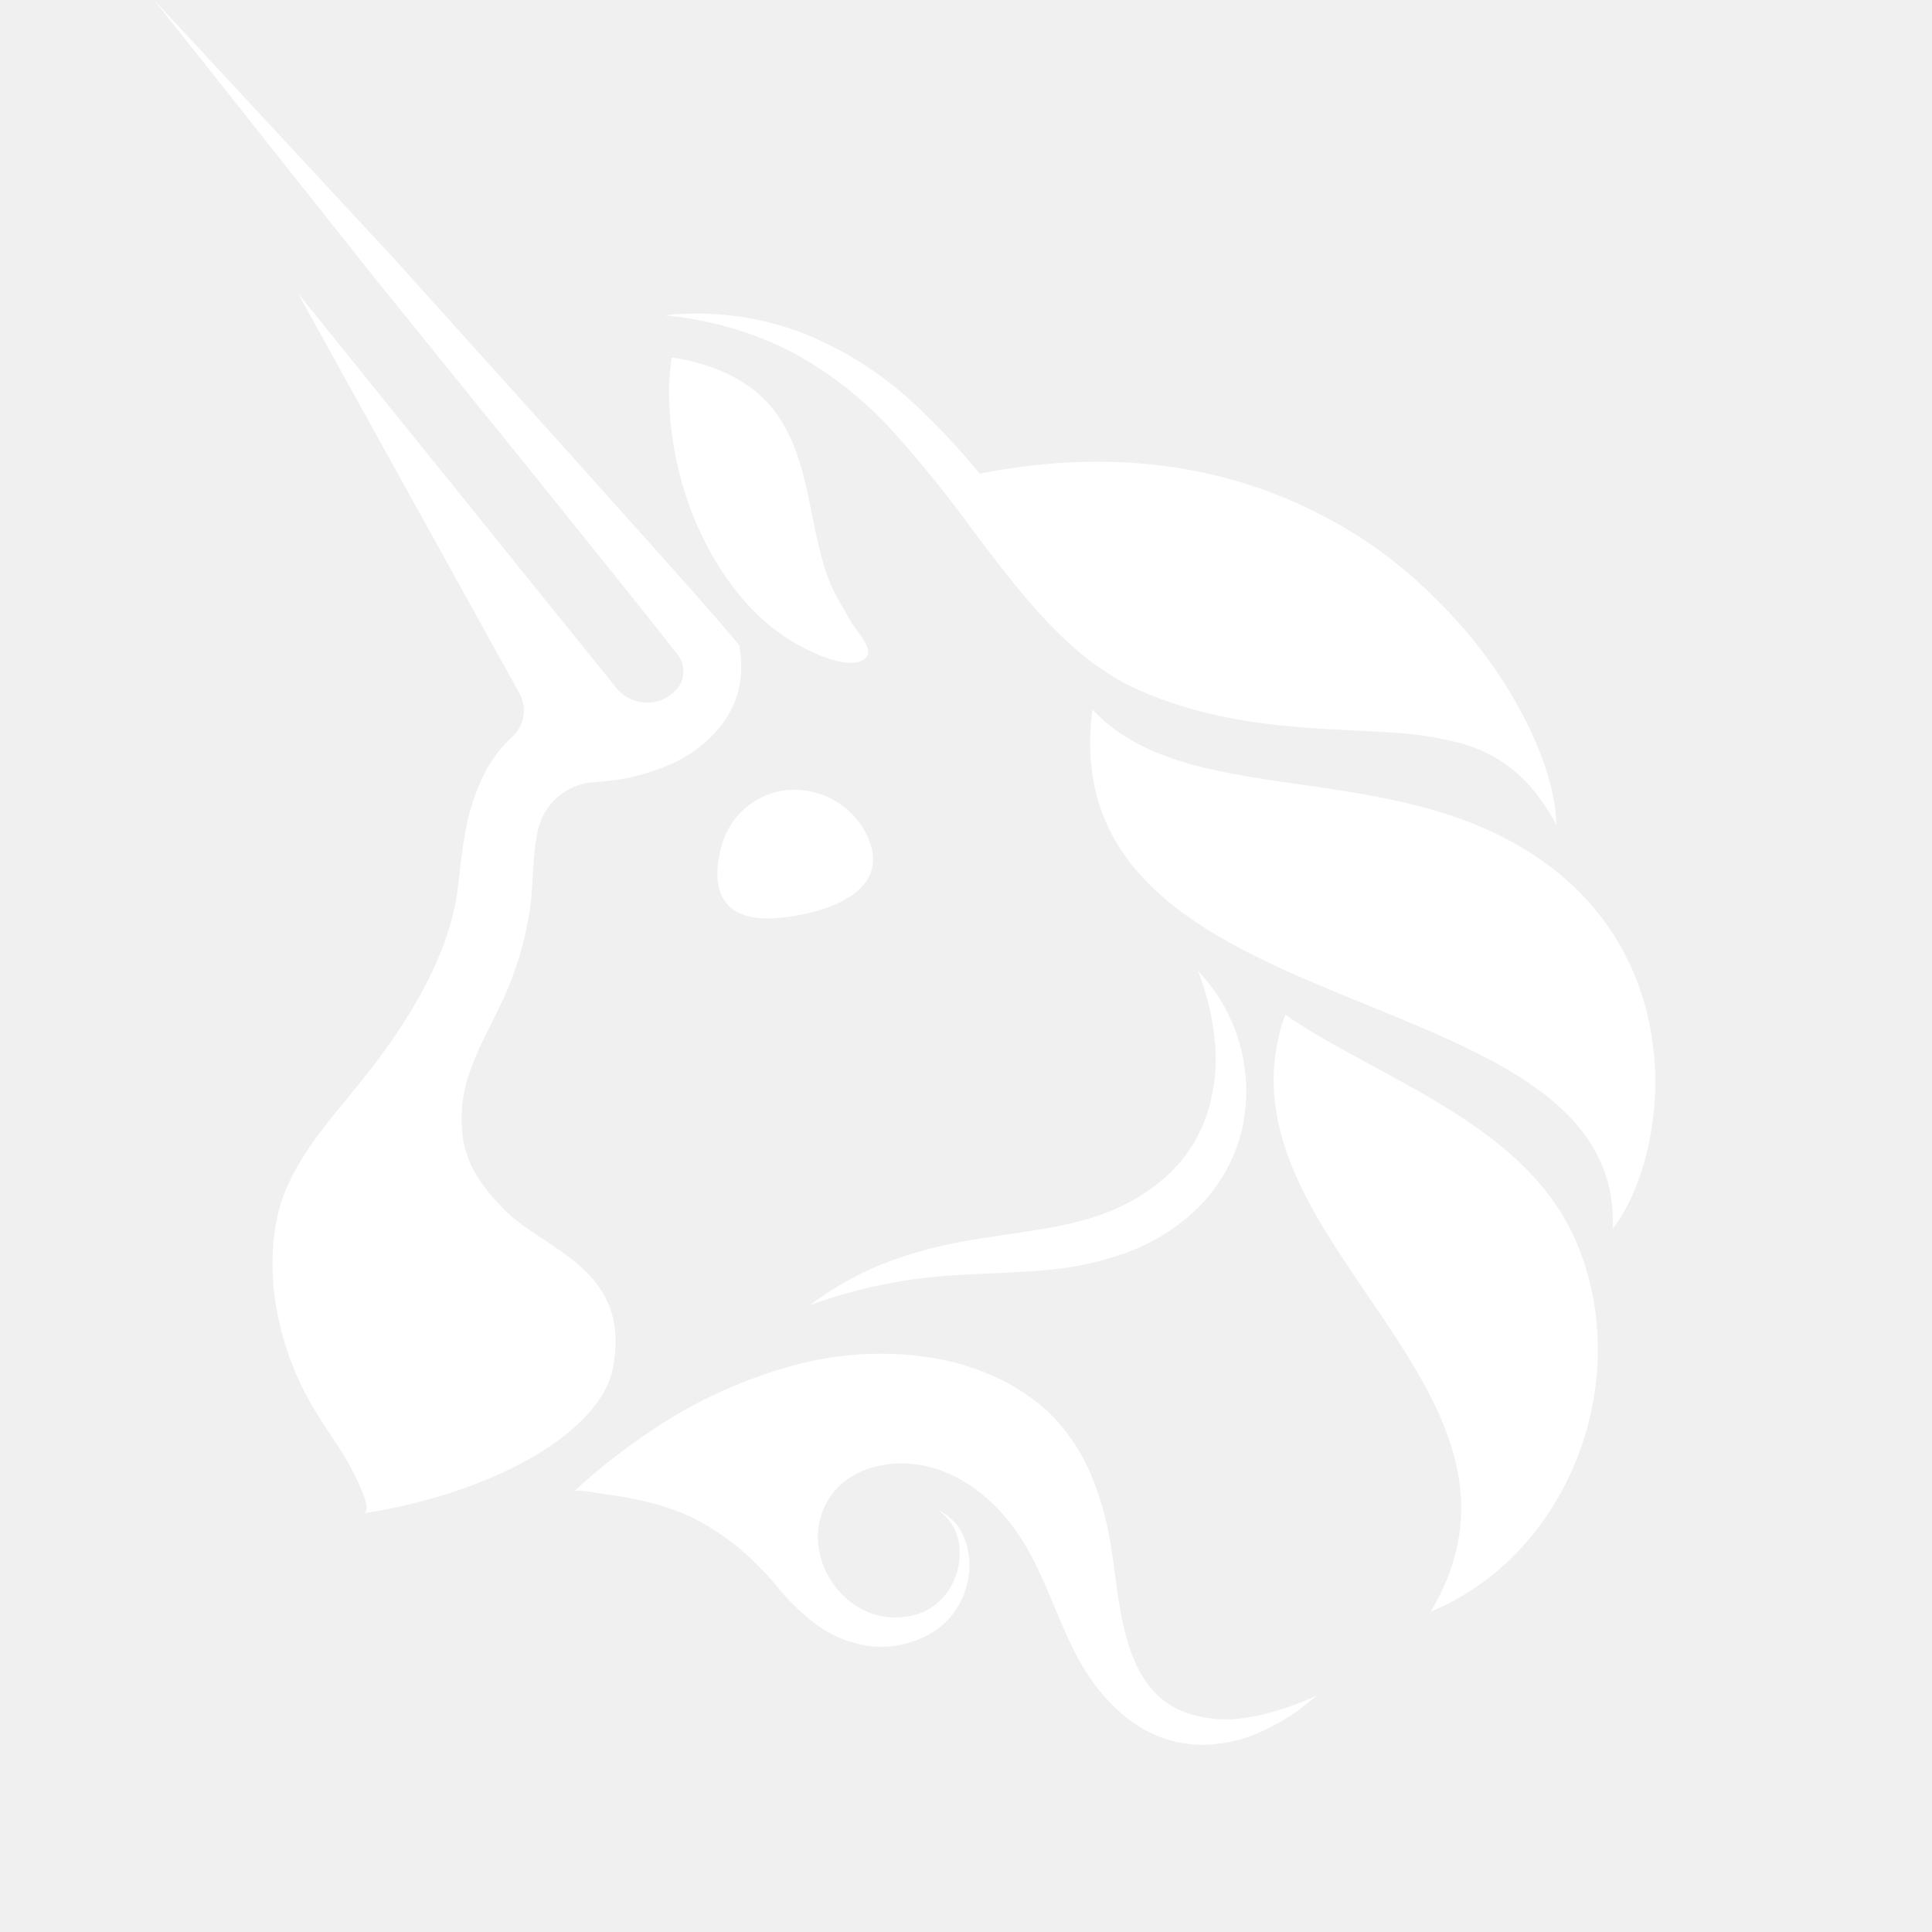
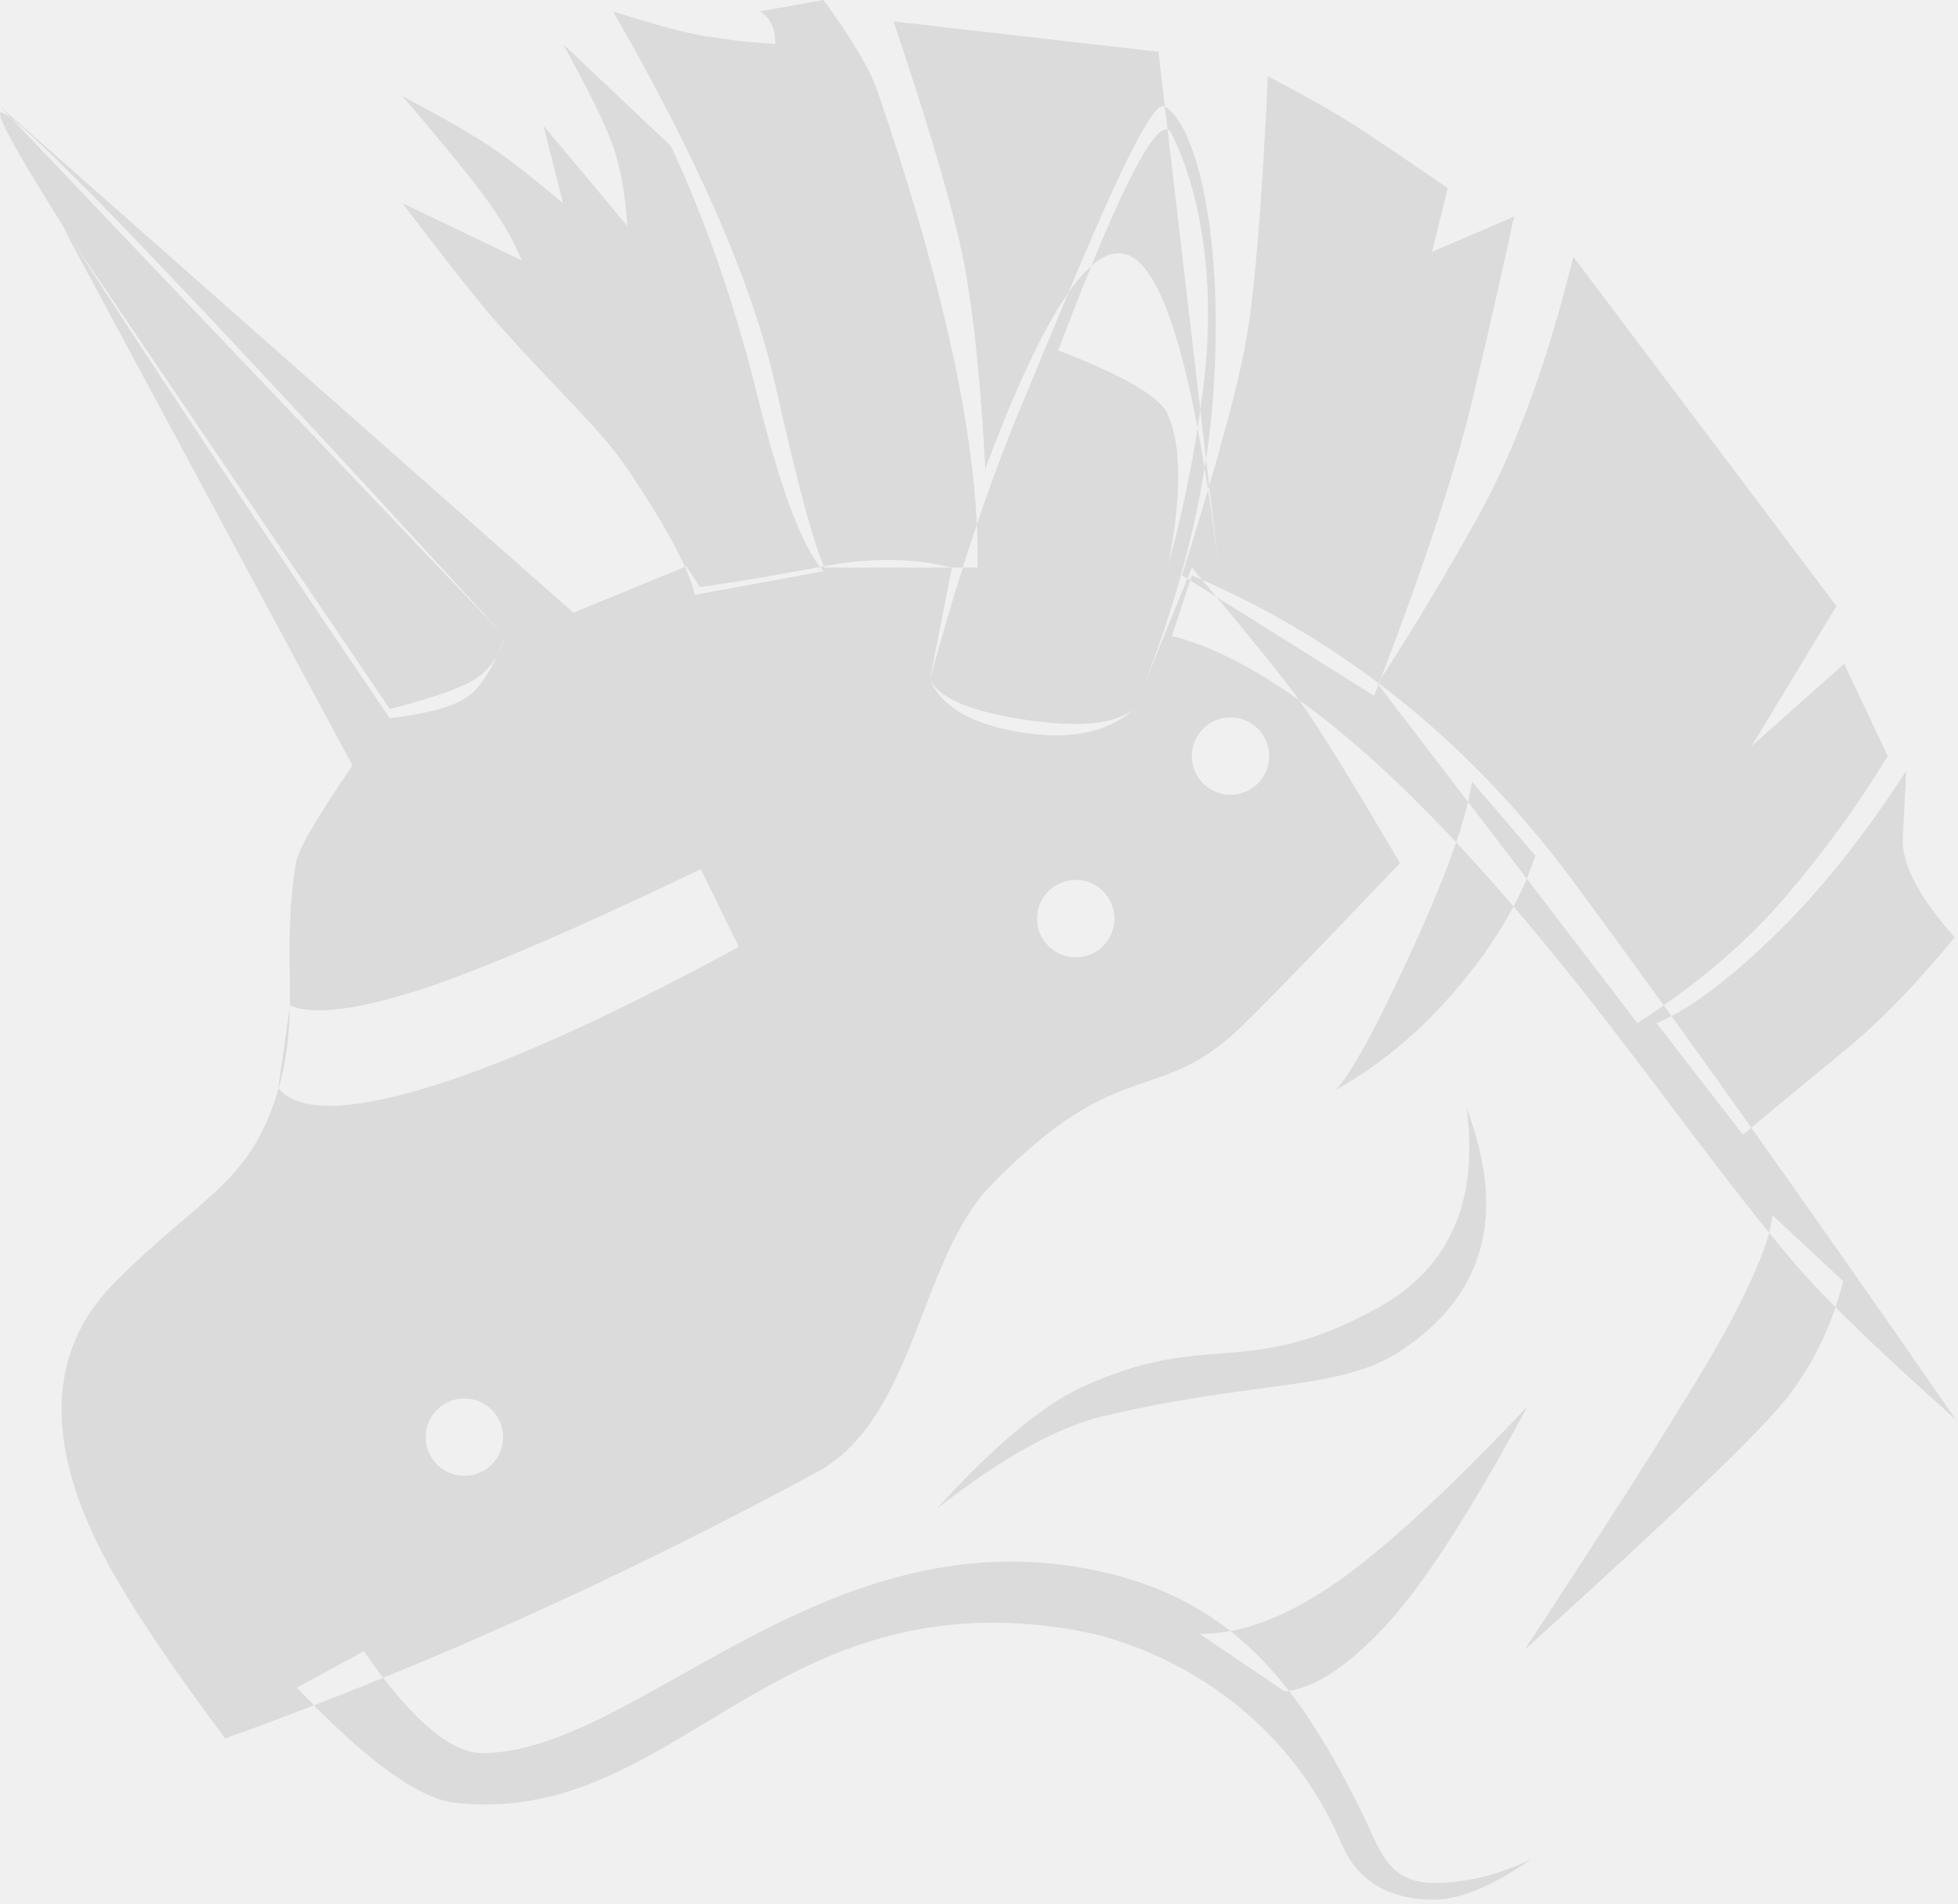
- <svg xmlns="http://www.w3.org/2000/svg" width="32" height="32" viewBox="0 0 32 32" fill="none">
-   <path d="M14.308 13.737C14.914 14.809 13.558 15.142 12.921 15.203C11.957 15.297 11.757 14.739 11.945 14.037C12.007 13.786 12.144 13.56 12.338 13.39C12.533 13.22 12.774 13.114 13.03 13.086C13.282 13.063 13.536 13.111 13.762 13.226C13.988 13.342 14.177 13.518 14.308 13.737V13.737Z" fill="white" />
-   <path d="M18.094 11.752C17.389 17.169 26.893 16.042 26.712 20.353C27.65 19.129 28.053 15.803 25.293 14.091C22.834 12.564 19.63 13.399 18.094 11.752Z" fill="white" />
-   <path d="M23.568 9.709C23.506 9.652 23.443 9.595 23.381 9.539C23.444 9.596 23.506 9.657 23.568 9.709Z" fill="white" />
-   <path d="M25.777 13.658L25.771 13.65C25.686 13.489 25.588 13.336 25.479 13.191C25.159 12.755 24.699 12.442 24.177 12.306C23.829 12.216 23.474 12.159 23.116 12.138C22.753 12.112 22.383 12.097 22.009 12.077C21.259 12.035 20.491 11.958 19.741 11.743C19.553 11.69 19.366 11.631 19.185 11.561C19.091 11.527 19.004 11.49 18.911 11.451C18.818 11.411 18.724 11.366 18.63 11.318C18.277 11.124 17.951 10.886 17.658 10.609C17.08 10.069 16.627 9.457 16.172 8.864C15.743 8.268 15.283 7.696 14.794 7.15C14.311 6.615 13.74 6.167 13.106 5.826C12.45 5.494 11.737 5.289 11.005 5.223C11.765 5.14 12.533 5.234 13.25 5.498C13.973 5.78 14.635 6.202 15.197 6.74C15.564 7.086 15.908 7.455 16.228 7.845C18.609 7.374 20.54 7.792 22.024 8.604L22.058 8.621C22.53 8.878 22.973 9.187 23.378 9.542C23.443 9.598 23.507 9.655 23.566 9.712C23.882 10.004 24.176 10.319 24.446 10.654L24.466 10.681C25.343 11.796 25.776 12.956 25.777 13.658Z" fill="white" />
-   <path d="M25.776 13.657L25.77 13.646L25.776 13.657Z" fill="white" />
-   <path d="M11.126 5.921C11.734 6.009 12.354 6.252 12.753 6.715C13.152 7.179 13.299 7.781 13.415 8.355C13.508 8.799 13.582 9.252 13.757 9.673C13.841 9.879 13.965 10.059 14.068 10.253C14.153 10.414 14.309 10.559 14.369 10.731C14.38 10.756 14.384 10.783 14.381 10.81C14.377 10.836 14.367 10.862 14.351 10.884C14.139 11.119 13.568 10.857 13.352 10.752C12.979 10.566 12.645 10.31 12.368 9.998C11.503 9.033 11.056 7.644 11.083 6.379C11.089 6.226 11.104 6.073 11.126 5.921Z" fill="white" />
-   <path d="M21.287 16.806C19.974 20.485 25.927 22.953 23.697 26.694C25.985 25.745 27.072 22.877 26.122 20.602C25.291 18.605 22.835 17.877 21.287 16.806Z" fill="white" />
-   <path d="M13.413 21.617C13.771 21.347 14.162 21.123 14.576 20.953C14.996 20.785 15.431 20.659 15.876 20.577C16.758 20.408 17.631 20.367 18.364 20.07C18.726 19.928 19.059 19.721 19.347 19.458C19.626 19.198 19.839 18.875 19.97 18.516C20.103 18.137 20.158 17.735 20.129 17.334C20.096 16.904 19.999 16.481 19.841 16.079C20.168 16.42 20.406 16.837 20.534 17.293C20.662 17.749 20.676 18.23 20.575 18.692C20.461 19.182 20.213 19.63 19.86 19.987C19.511 20.333 19.089 20.597 18.626 20.759C18.185 20.915 17.724 21.01 17.257 21.042C16.807 21.08 16.372 21.09 15.944 21.115C15.08 21.152 14.226 21.321 13.413 21.617V21.617Z" fill="white" />
-   <path d="M21.81 28.085C21.678 28.191 21.546 28.303 21.401 28.401C21.254 28.497 21.101 28.583 20.942 28.657C20.611 28.819 20.247 28.902 19.879 28.899C18.881 28.88 18.177 28.134 17.764 27.291C17.483 26.717 17.289 26.096 16.955 25.549C16.478 24.767 15.661 24.137 14.705 24.253C14.315 24.302 13.95 24.478 13.733 24.818C13.163 25.706 13.981 26.95 15.025 26.774C15.114 26.761 15.2 26.737 15.284 26.703C15.366 26.667 15.444 26.62 15.513 26.562C15.659 26.441 15.769 26.281 15.831 26.101C15.899 25.913 15.915 25.71 15.875 25.514C15.832 25.309 15.712 25.13 15.539 25.012C15.74 25.107 15.896 25.275 15.975 25.483C16.057 25.697 16.078 25.93 16.036 26.155C15.995 26.389 15.892 26.608 15.738 26.789C15.656 26.882 15.562 26.963 15.457 27.029C15.353 27.095 15.242 27.148 15.126 27.187C14.89 27.268 14.64 27.294 14.393 27.263C14.046 27.213 13.719 27.071 13.446 26.851C13.124 26.594 12.884 26.259 12.592 25.971C12.258 25.619 11.864 25.329 11.428 25.117C11.127 24.984 10.813 24.886 10.49 24.825C10.328 24.791 10.164 24.767 10 24.746C9.925 24.738 9.557 24.656 9.506 24.704C10.013 24.235 10.566 23.819 11.156 23.461C11.762 23.1 12.412 22.82 13.091 22.63C13.794 22.431 14.53 22.374 15.255 22.463C15.629 22.508 15.995 22.603 16.343 22.745C16.708 22.892 17.045 23.101 17.338 23.363C17.629 23.638 17.864 23.968 18.03 24.332C18.18 24.674 18.292 25.031 18.364 25.398C18.578 26.493 18.499 28.191 19.927 28.441C20.001 28.456 20.076 28.466 20.152 28.473L20.385 28.479C20.546 28.467 20.705 28.444 20.862 28.41C21.188 28.333 21.506 28.224 21.81 28.085V28.085Z" fill="white" />
-   <path d="M13.514 26.892L13.477 26.862L13.514 26.892Z" fill="white" />
-   <path d="M12.232 11.434C12.181 11.634 12.09 11.823 11.965 11.988C11.734 12.29 11.427 12.526 11.077 12.671C10.761 12.808 10.427 12.896 10.086 12.933C10.012 12.942 9.935 12.948 9.861 12.954C9.644 12.962 9.436 13.039 9.267 13.175C9.098 13.311 8.977 13.497 8.92 13.707C8.895 13.812 8.876 13.918 8.863 14.024C8.829 14.301 8.824 14.589 8.794 14.938C8.72 15.531 8.55 16.107 8.289 16.644C7.949 17.362 7.569 17.94 7.657 18.767C7.715 19.304 7.989 19.663 8.352 20.035C9.009 20.709 10.478 21.01 10.149 22.672C9.952 23.663 8.315 24.704 6.014 25.067C6.243 25.032 5.721 24.148 5.688 24.092C5.441 23.704 5.171 23.338 4.976 22.917C4.591 22.101 4.413 21.156 4.571 20.262C4.736 19.32 5.43 18.598 6.007 17.879C6.693 17.023 7.413 15.901 7.572 14.79C7.61 14.521 7.636 14.184 7.696 13.848C7.753 13.477 7.869 13.117 8.039 12.782C8.155 12.563 8.308 12.365 8.491 12.197C8.586 12.108 8.649 11.99 8.67 11.861C8.69 11.732 8.667 11.6 8.604 11.485L4.936 4.859L10.204 11.389C10.264 11.465 10.34 11.527 10.426 11.569C10.512 11.612 10.607 11.636 10.703 11.638C10.799 11.64 10.895 11.621 10.983 11.581C11.071 11.542 11.149 11.484 11.213 11.411C11.279 11.333 11.317 11.234 11.32 11.131C11.322 11.028 11.289 10.927 11.227 10.846C10.883 10.404 10.519 9.954 10.166 9.511L8.841 7.863L6.18 4.573L2.552 0L6.521 4.278L9.354 7.424L10.766 9C11.235 9.53 11.704 10.044 12.172 10.601L12.249 10.695L12.266 10.841C12.289 11.039 12.278 11.24 12.232 11.434Z" fill="white" />
-   <path d="M13.447 26.846C13.193 26.649 12.966 26.417 12.774 26.158C12.98 26.405 13.205 26.635 13.447 26.846V26.846Z" fill="white" />
+ <svg xmlns="http://www.w3.org/2000/svg" width="253px" height="246px" viewBox="0 0 253 246" version="1.1">
+   <g id="页面-1" stroke="none" stroke-width="1" fill="none" fill-rule="evenodd">
+     <path d="M228.602,159.292 C229.719,160.667 230.836,162.012 231.954,163.324 C233.301,164.904 235.04,166.765 237.171,168.909 C235.744,173.105 233.742,176.896 231.167,180.282 C227.921,184.548 216.532,195.511 197,213.17 C211.544,191.038 220.486,176.768 223.827,170.361 C226.271,165.674 227.85,162.031 228.564,159.435 Z M47.008,213.346 L38.373,218.069 C39.12,218.859 39.853,219.618 40.572,220.346 L41.165,220.118 C43.02,219.398 44.876,218.665 46.732,217.921 L49.516,216.795 L49.516,216.795 C48.7,215.733 47.863,214.583 47.008,213.346 Z M158.978,210.745 C157.815,210.961 156.675,211.08 155.557,211.102 L155,211.105 L166,218.553 C166.095,218.543 166.19,218.532 166.285,218.519 L166.449,218.494 L166.541,218.48 L166.548,218.479 L166.058,217.857 C163.916,215.178 161.59,212.8 158.978,210.745 Z M166.55,218.479 L166.548,218.479 L166.55,218.481 L166.55,218.48 L166.55,218.479 Z M189.508,143.2 C194.724,156.965 191.863,167.427 180.923,174.583 C172.994,179.77 162.398,178.281 142.596,182.974 C136.641,184.386 129.472,188.362 121.091,194.904 C128.408,186.834 134.664,181.604 139.858,179.213 C156.224,171.679 161.024,178.376 178.019,169.003 C187.271,163.9 191.101,155.299 189.508,143.2 Z M60,180.693 C57.239,180.693 55,182.932 55,185.693 C55,188.455 57.239,190.693 60,190.693 C62.761,190.693 65,188.455 65,185.693 C65,182.932 62.761,180.693 60,180.693 Z M90.551,112.309 C73.159,120.64 60.642,125.966 53,128.286 C45.524,130.555 40.41,131.118 37.659,129.975 L37.479,129.897 L37.445,130.143 C37.378,133.52 37.073,136.877 35.991,140.635 C38.499,143.643 44.836,143.626 55,140.585 C65.045,137.58 78.246,131.655 94.604,122.811 L95.468,122.343 L90.551,112.309 Z M139,113.693 C136.239,113.693 134,115.932 134,118.693 C134,121.455 136.239,123.693 139,123.693 C141.761,123.693 144,121.455 144,118.693 C144,115.932 141.761,113.693 139,113.693 Z M159,92.693 C156.239,92.693 154,94.932 154,97.693 C154,100.455 156.239,102.693 159,102.693 C161.761,102.693 164,100.455 164,97.693 C164,94.932 161.761,92.693 159,92.693 Z M120.168,87.77 L120.27,88.008 C121.782,91.395 125.65,93.598 131.875,94.617 C138.245,95.659 143.145,94.657 146.574,91.612 L146.394,91.748 C143.82,93.615 139.121,94.025 132.295,92.978 C125.459,91.93 121.441,90.245 120.244,87.925 L120.168,87.77 Z M9.272,30.982 C17.497,43.937 31.196,64.545 50.369,92.804 C55.012,92.252 58.267,91.39 60.133,90.219 C61.539,89.337 62.851,87.618 64.068,85.062 L64.241,84.691 L64.055,85.011 C63.352,86.159 62.45,87.078 61.348,87.77 C59.537,88.906 56.046,90.143 50.875,91.482 L50.369,91.612 L9.272,30.982 Z M155.654,60.478 C154.212,69.455 151.644,78.69 147.952,88.183 L147.592,89.102 L153.418,74.769 L152.731,74.338 C153.883,70.668 154.922,67.267 155.848,64.137 L156.097,63.29 C155.951,62.33 155.803,61.393 155.654,60.478 Z M124.406,73.338 L123,73.338 L120.168,87.77 C121.559,82.683 122.972,77.872 124.406,73.338 Z M65.232,82.285 L65.073,82.706 C64.869,83.237 64.662,83.742 64.452,84.221 L64.242,84.691 C64.645,83.973 64.975,83.171 65.232,82.285 Z M1.479,15.292 L65.232,82.285 C28.293,41.87 7.042,19.539 1.479,15.292 Z M154,74.338 C154.444,74.527 154.886,74.719 155.327,74.913 C155.968,75.677 156.587,76.415 157.185,77.13 L157.185,77.13 L153.784,74.998 L154,74.338 Z M72.754,5.693 L86.685,18.863 C91.272,28.712 95.028,39.576 97.951,51.453 C100.66,62.461 103.281,69.667 105.815,73.074 L105.958,73.263 L105.958,73.263 C100.405,74.311 95.485,75.139 91.195,75.747 L90.444,75.852 L88.685,73.176 L88.513,73.249 C87.066,70.023 84.581,65.796 81.06,60.57 C77.5,55.288 72.444,50.963 64.232,41.712 C61.965,39.157 57.887,34.004 52,26.252 L67.4,33.637 C66.482,31.35 65.092,28.889 63.232,26.252 C61.373,23.615 57.628,19.004 52,12.419 C57.084,15.113 60.828,17.261 63.232,18.863 C65.637,20.466 68.81,22.929 72.754,26.252 L70.227,16.24 L81.06,29.199 C80.794,25.053 80.177,21.608 79.207,18.863 C78.237,16.119 76.086,11.729 72.754,5.693 Z M156.241,62.8 C156.24,62.804 156.239,62.809 156.237,62.813 L156.097,63.29 C156.542,66.209 156.972,69.338 157.387,72.676 L157.525,73.797 L156.241,62.8 Z M126.225,67.768 C125.614,69.575 125.008,71.432 124.406,73.338 L126.311,73.338 L126.32,72.771 C126.34,71.165 126.308,69.497 126.225,67.768 Z M107.086,73.053 L106.477,73.164 L106.478,73.166 C106.506,73.225 106.533,73.283 106.561,73.338 L123,73.338 C118.195,72.125 112.89,72.03 107.086,73.053 Z M141.011,34.367 C139.701,37.57 138.274,41.21 136.729,45.286 C145.255,48.528 150.006,51.328 150.98,53.687 C152.663,57.76 152.663,64.161 150.98,72.893 C152.416,67.655 153.591,62.292 154.505,56.805 L154.748,55.305 L154.748,55.305 C152.304,42.373 149.467,34.998 146.235,33.18 C144.659,32.293 142.917,32.688 141.011,34.367 Z M115.457,2.764 L149.689,6.693 L150.515,13.767 L150.486,13.75 L150.467,13.739 C148.843,12.839 143.412,25.033 138.21,37.429 L138.044,37.825 L138.044,37.825 C134.857,42.371 131.279,49.958 127.311,60.584 C126.626,47.336 125.454,37.277 123.795,30.406 C122.175,23.699 119.488,14.759 115.734,3.585 L115.457,2.764 Z M150.515,13.767 L150.467,13.739 C154.778,16.128 158.185,31.447 156.771,50.938 C156.571,53.704 156.259,56.497 155.836,59.314 L155.096,52.985 C155.232,52.033 155.361,51.079 155.481,50.12 C156.963,38.365 155.802,26.393 151.434,17.339 C151.278,17.017 151.089,16.823 150.864,16.757 L150.515,13.767 Z M189.696,103.621 L189.825,103.064 C189.989,102.331 190.118,101.643 190.214,101 L190.214,101 L198.386,110.551 L198.133,111.294 C197.872,112.036 197.585,112.779 197.274,113.523 L197.274,113.523 L189.696,103.621 L189.696,103.621 Z M226.298,145.71 C222.714,140.665 219.275,135.857 215.979,131.286 C219.695,129.319 224.051,125.929 229.047,121.116 C234.933,115.446 240.689,108.277 246.315,99.607 C246.199,102.005 246.05,104.877 245.866,108.221 C245.682,111.566 247.917,115.864 252.57,121.116 C247.618,127.165 242.868,132.05 238.318,135.772 C234.274,139.081 230.373,142.305 226.614,145.445 Z M188.154,108.837 C190.569,111.418 193.039,114.181 195.564,117.125 C193.743,120.571 191.377,124.023 188.469,127.483 C183.707,133.147 178.403,137.601 172.555,140.846 C174.498,138.888 177.747,132.967 182.302,123.083 C184.834,117.589 186.774,112.874 188.121,108.939 Z M178.175,88.308 L178.108,88.484 L178,88.345 L178.012,88.327 L178.05,88.268 L178.063,88.248 L178.074,88.232 C178.108,88.257 178.141,88.283 178.175,88.308 Z M167.893,90.485 L167.869,90.45 C167.73,90.256 167.596,90.073 167.469,89.9 C165.457,87.185 162.029,82.928 157.185,77.13 L157.185,77.13 L177.56,89.9 L177.918,88.975 C177.982,88.811 178.045,88.647 178.108,88.484 L178.108,88.484 L189.696,103.621 L189.696,103.621 L189.599,104.02 C189.238,105.468 188.757,107.073 188.156,108.837 C180.897,101.078 174.143,94.961 167.893,90.485 Z M215.979,131.286 L215.869,131.346 C215.245,131.672 214.64,131.958 214.053,132.204 L214.053,132.204 L225.212,146.619 L226.298,145.71 C234.378,157.084 243.19,169.661 252.733,183.438 C246.243,177.659 241.055,172.816 237.171,168.909 C237.544,167.817 237.878,166.698 238.172,165.551 L238.172,165.551 L229,157 C228.972,157.637 228.84,158.401 228.602,159.292 C219.481,148.071 210.294,134.878 199.407,121.693 C198.112,120.125 196.831,118.602 195.564,117.125 C196.2,115.924 196.77,114.723 197.274,113.523 L197.274,113.523 L211.574,132.204 C212.741,131.448 213.878,130.682 214.984,129.906 C215.313,130.363 215.645,130.823 215.979,131.286 Z M178.074,88.232 C171.029,82.932 163.446,78.492 155.327,74.913 C155.074,74.613 154.817,74.307 154.556,73.998 L154,73.338 L153.418,74.769 L153.784,74.998 L151.434,82.174 C156.465,83.46 161.951,86.231 167.893,90.485 C170.401,93.992 174.732,101.003 180.889,111.517 C171.284,121.639 164.502,128.635 160.545,132.504 C149.56,143.244 144.959,135.739 128,153.209 C118.752,162.736 118.275,183.332 105.571,190.203 C86.874,200.317 68.188,209.181 49.516,216.795 C54.498,223.272 58.773,226.51 62.343,226.51 C81.958,226.51 105.972,196.006 140.713,202.739 C148.009,204.153 153.748,206.747 158.532,210.399 L158.978,210.745 C163.213,209.958 167.737,207.893 172.555,204.549 C178.923,200.13 187.2,192.512 197.386,181.693 C190.004,195.387 183.875,204.858 179,210.105 C174.484,214.966 170.433,217.741 166.847,218.428 L166.55,218.48 L167.084,219.18 C170.27,223.419 173.065,228.354 175.833,233.908 C178.23,238.72 179.128,243.295 185.312,243.295 C189.435,243.295 193.642,242.262 197.934,240.195 C192.856,243.702 188.649,245.455 185.312,245.455 C175.833,245.455 173.776,239.151 172.955,237.33 C164.911,219.499 148.64,212.376 139.26,210.692 C99.465,203.549 87.444,236.33 58.493,232.908 C54.135,232.219 48.161,228.032 40.572,220.346 C36.748,221.825 32.923,223.251 29.1,224.624 C22.812,216.227 18.072,209.256 14.879,203.713 C7.02,190.069 4.352,176.221 14.879,165.655 C25.406,155.088 31.534,153.2 35.219,143.01 C35.439,142.402 35.638,141.805 35.817,141.218 L35.991,140.635 L35.991,140.635 C35.976,140.619 35.962,140.602 35.948,140.585 L37.445,130.143 C37.554,124.605 37.023,119.014 38.227,111.517 C38.5,109.815 40.941,105.613 45.549,98.912 L8.052,29.182 L9.272,30.982 C3.091,21.247 9.9475983e-14,15.832 9.9475983e-14,14.739 C9.9475983e-14,14.376 0.44,14.52 1.32,15.172 L1.479,15.292 L1.42108547e-14,13.739 L74.092,79.168 L88.513,73.249 C89.072,74.496 89.476,75.593 89.725,76.541 L89.803,76.852 L106.414,73.811 C106.262,73.642 106.11,73.459 105.958,73.263 L106.414,73.176 L106.477,73.164 L106.412,73.022 C105.077,70.059 103.001,62.309 100.184,49.77 C97.259,36.755 90.267,20.654 79.207,1.467 C84.718,3.233 88.733,4.309 91.252,4.693 C97.731,5.683 97.767,5.437 100.184,5.693 C100.184,3.772 99.579,2.403 98.37,1.585 L98.184,1.467 L106.414,9.23705556e-14 C110.085,5.024 112.402,8.936 113.363,11.736 C121.122,34.319 125.397,52.774 126.19,67.099 L126.225,67.768 C128.073,62.288 129.957,57.257 131.875,52.675 C133.676,48.373 135.835,43.093 138.044,37.825 L138.102,37.74 C139.019,36.44 139.904,35.393 140.756,34.598 L141.011,34.367 L141.011,34.367 C145.935,22.327 149.197,16.452 150.799,16.742 L150.864,16.757 L150.864,16.757 L155.096,52.985 C154.985,53.761 154.869,54.534 154.748,55.305 C155.02,56.756 155.289,58.277 155.554,59.868 L155.654,60.478 C155.717,60.09 155.777,59.702 155.836,59.314 L156.241,62.8 C158.463,55.212 159.989,49.292 160.82,45.041 C162.034,38.833 163.034,27.1 163.82,9.844 C168.414,12.256 171.926,14.23 174.355,15.767 C176.718,17.26 180.787,19.991 186.562,23.96 L187.062,24.303 L185.039,32.545 L195.631,27.988 C194.484,33.417 192.749,41.066 190.426,50.936 C188.253,60.168 184.36,72.127 178.748,86.815 L178.396,87.734 L178.935,86.904 C182.981,80.626 186.971,73.962 190.904,66.912 C195.785,58.165 199.915,46.921 203.295,33.18 L237.291,78.315 L226.338,96.394 L238.291,85.77 L243.922,97.693 C240.168,103.903 235.775,109.952 230.742,115.842 C226.468,120.844 221.215,125.532 214.984,129.906 C210.886,124.232 207.015,118.93 203.371,114 C195.919,103.919 187.52,95.355 178.175,88.308 L178.108,88.484 C178.204,88.234 178.3,87.985 178.395,87.736 L178.356,87.796 L178.272,87.925 L178.23,87.991 L178.222,88.003 L178.219,88.008 L178.173,88.079 L178.168,88.086 L178.158,88.102 L178.153,88.109 L178.105,88.183 L178.085,88.214 Z" id="形状结合" fill="#DBDBDB" fill-rule="nonzero" />
+   </g>
</svg>
